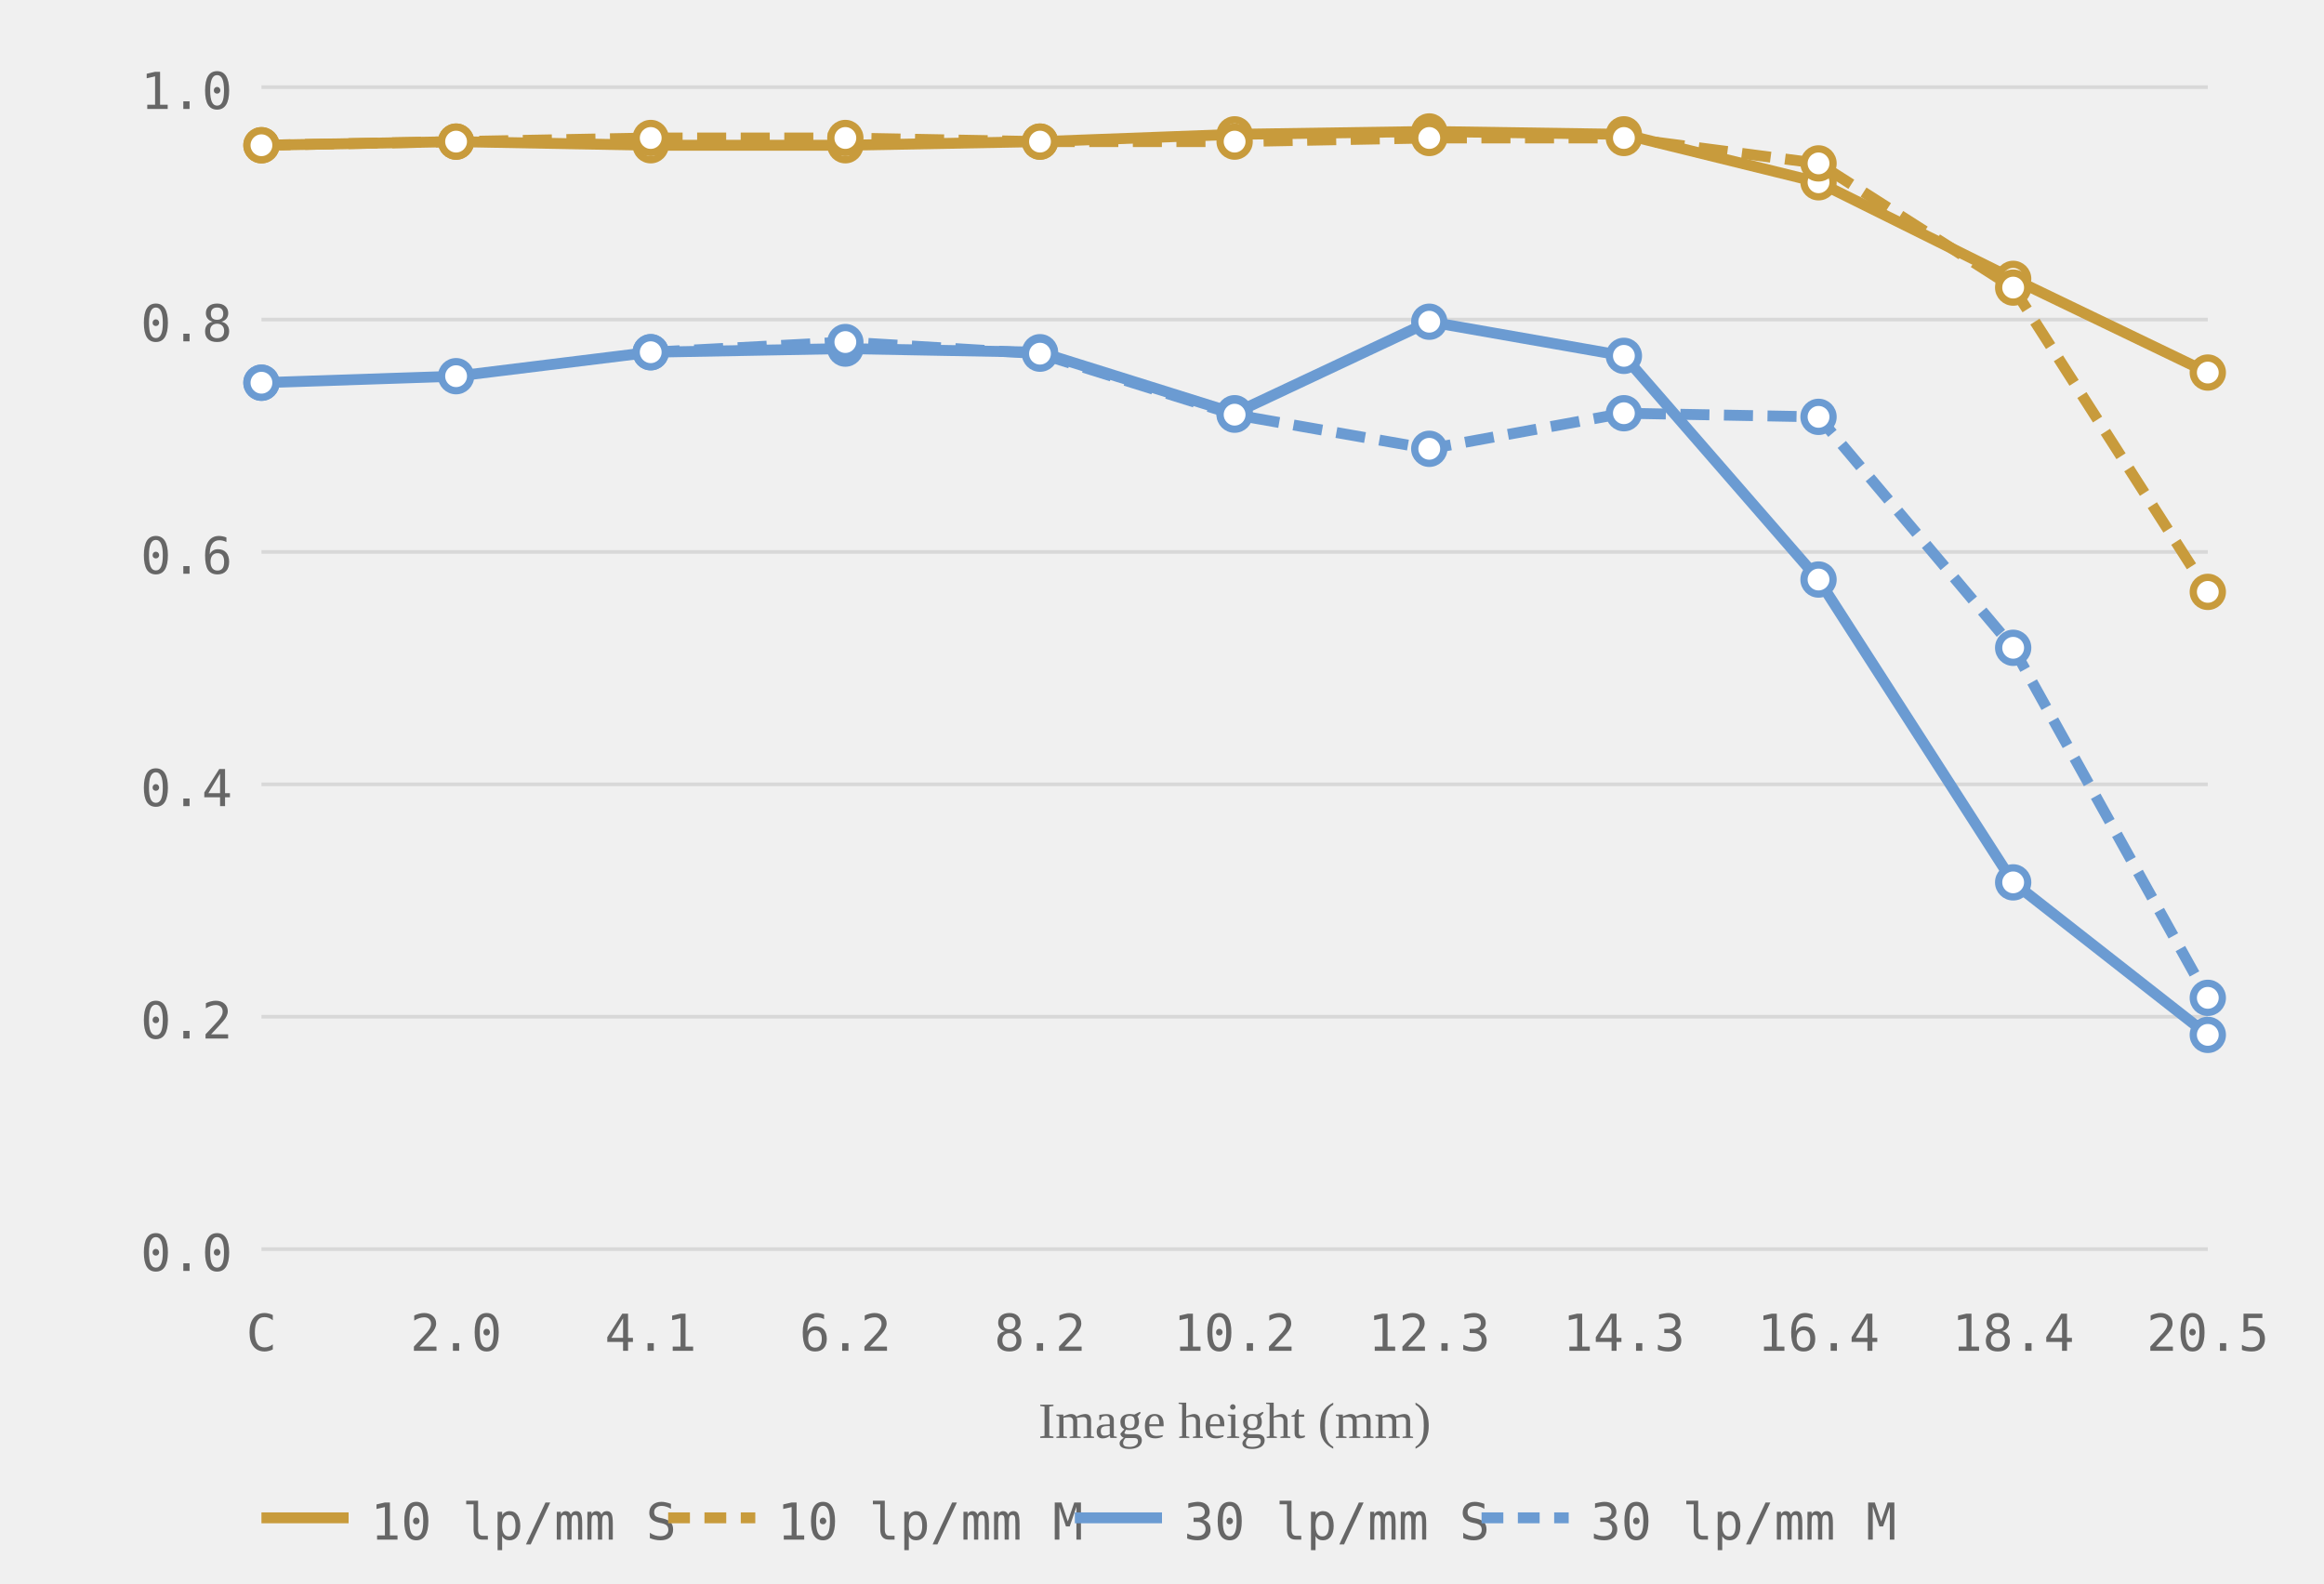
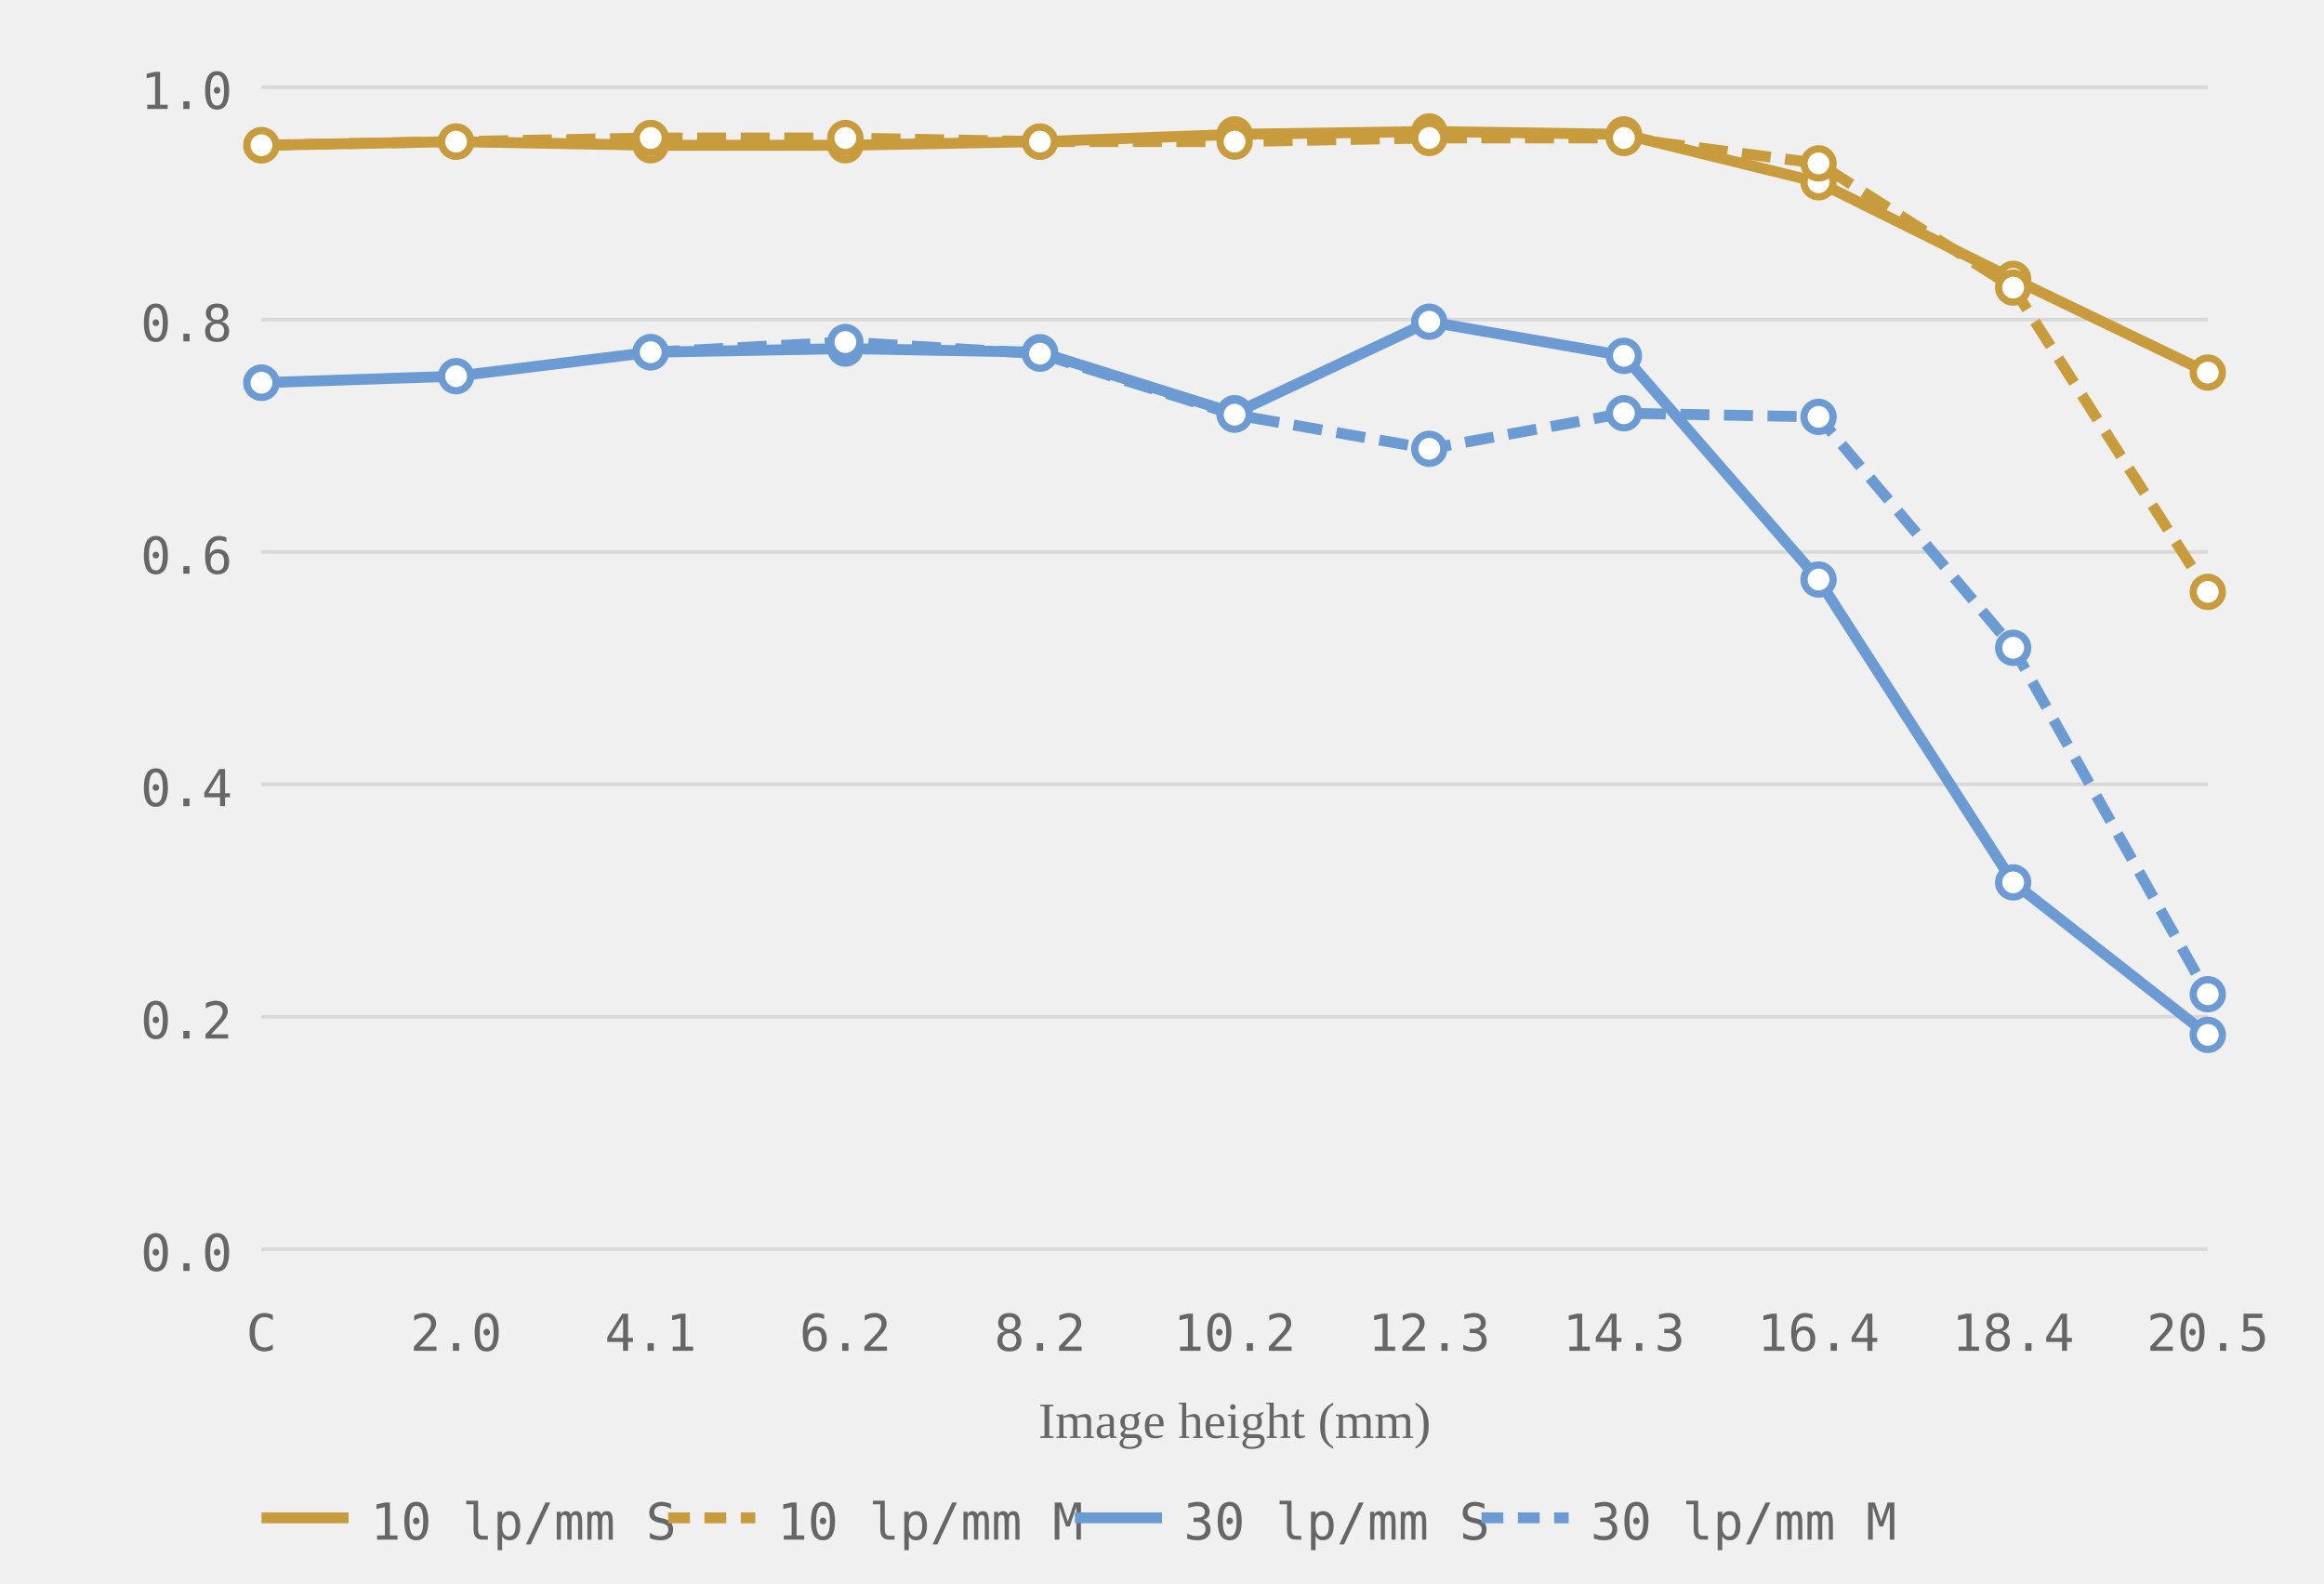
<svg xmlns="http://www.w3.org/2000/svg" viewBox="0 0 320 218" role="img" aria-label="MTF chart, generated from readings">
  <style>.grid-line { stroke: #d8d8d8; stroke-width: 0.5; }.axis-label { font-size: 7px; fill: #666666; font-family: ui-monospace, monospace; }.axis-y { text-anchor: end; }.axis-x { text-anchor: middle; }.axis-title { font-size: 7px; fill: #666666; text-anchor: middle; }.curve { fill: none; stroke-width: 1.5; }.curve-m { stroke-dasharray: 4 2; }.dot { fill: white; stroke-width: 1; }.legend-text { font-size: 7px; fill: #666666; font-family: ui-monospace, monospace; }</style>
  <line class="grid-line" x1="36" y1="172.0" x2="304" y2="172.0" />
  <line class="grid-line" x1="36" y1="140.0" x2="304" y2="140.0" />
  <line class="grid-line" x1="36" y1="108.0" x2="304" y2="108.0" />
  <line class="grid-line" x1="36" y1="76.0" x2="304" y2="76.0" />
  <line class="grid-line" x1="36" y1="44.0" x2="304" y2="44.0" />
  <line class="grid-line" x1="36" y1="12.0" x2="304" y2="12.0" />
  <text class="axis-label axis-y" x="32" y="175.0">0.0</text>
  <text class="axis-label axis-y" x="32" y="143.0">0.2</text>
  <text class="axis-label axis-y" x="32" y="111.0">0.4</text>
  <text class="axis-label axis-y" x="32" y="79.0">0.6</text>
  <text class="axis-label axis-y" x="32" y="47.0">0.8</text>
  <text class="axis-label axis-y" x="32" y="15.0">1.0</text>
  <text class="axis-label axis-x" x="36.0" y="186">C</text>
  <text class="axis-label axis-x" x="62.8" y="186">2.0</text>
  <text class="axis-label axis-x" x="89.6" y="186">4.1</text>
  <text class="axis-label axis-x" x="116.4" y="186">6.2</text>
  <text class="axis-label axis-x" x="143.2" y="186">8.2</text>
  <text class="axis-label axis-x" x="170.0" y="186">10.2</text>
  <text class="axis-label axis-x" x="196.8" y="186">12.3</text>
  <text class="axis-label axis-x" x="223.6" y="186">14.3</text>
  <text class="axis-label axis-x" x="250.4" y="186">16.4</text>
  <text class="axis-label axis-x" x="277.2" y="186">18.4</text>
  <text class="axis-label axis-x" x="304.0" y="186">20.5</text>
  <text class="axis-title" x="170.0" y="198">Image height (mm)</text>
  <polyline class="curve curve-10" style="stroke:#c89b3c" points="36.0,20.0 62.8,19.5 89.6,20.0 116.4,20.0 143.2,19.5 170.0,18.5 196.8,18.1 223.6,18.5 250.4,25.1 277.2,38.4 304.0,51.3" />
  <polyline class="curve curve-10 curve-m" style="stroke:#c89b3c" points="36.0,20.0 62.8,19.5 89.6,19.0 116.4,19.0 143.2,19.5 170.0,19.5 196.8,19.0 223.6,19.0 250.4,22.5 277.2,39.6 304.0,81.5" stroke-dasharray="4 2" />
  <polyline class="curve curve-30" style="stroke:#6b9bd2" points="36.0,52.7 62.8,51.8 89.6,48.5 116.4,48.0 143.2,48.5 170.0,56.9 196.8,44.3 223.6,49.0 250.4,79.8 277.2,121.5 304.0,142.5" />
-   <polyline class="curve curve-30 curve-m" style="stroke:#6b9bd2" points="89.6,48.5 116.4,47.1 143.2,48.7 170.0,57.1 196.8,61.8 223.6,56.9 250.4,57.4 277.2,89.2 304.0,137.4" stroke-dasharray="4 2" />
+   <polyline class="curve curve-30 curve-m" style="stroke:#6b9bd2" points="89.6,48.5 116.4,47.1 143.2,48.7 170.0,57.1 196.8,61.8 223.6,56.9 250.4,57.4 277.2,89.2 304.0,136.9" stroke-dasharray="4 2" />
  <circle class="dot dot-10" style="stroke:#c89b3c" cx="36.0" cy="20.0" r="2" />
  <circle class="dot dot-10" style="stroke:#c89b3c" cx="62.8" cy="19.5" r="2" />
  <circle class="dot dot-10" style="stroke:#c89b3c" cx="89.6" cy="20.0" r="2" />
  <circle class="dot dot-10" style="stroke:#c89b3c" cx="116.4" cy="20.0" r="2" />
  <circle class="dot dot-10" style="stroke:#c89b3c" cx="143.2" cy="19.5" r="2" />
  <circle class="dot dot-10" style="stroke:#c89b3c" cx="170.0" cy="18.5" r="2" />
  <circle class="dot dot-10" style="stroke:#c89b3c" cx="196.8" cy="18.1" r="2" />
  <circle class="dot dot-10" style="stroke:#c89b3c" cx="223.6" cy="18.5" r="2" />
  <circle class="dot dot-10" style="stroke:#c89b3c" cx="250.4" cy="25.1" r="2" />
  <circle class="dot dot-10" style="stroke:#c89b3c" cx="277.2" cy="38.4" r="2" />
  <circle class="dot dot-10" style="stroke:#c89b3c" cx="304.0" cy="51.3" r="2" />
  <circle class="dot dot-10" style="stroke:#c89b3c" cx="36.0" cy="20.0" r="2" />
  <circle class="dot dot-10" style="stroke:#c89b3c" cx="62.8" cy="19.5" r="2" />
  <circle class="dot dot-10" style="stroke:#c89b3c" cx="89.6" cy="19.0" r="2" />
  <circle class="dot dot-10" style="stroke:#c89b3c" cx="116.4" cy="19.0" r="2" />
  <circle class="dot dot-10" style="stroke:#c89b3c" cx="143.2" cy="19.5" r="2" />
  <circle class="dot dot-10" style="stroke:#c89b3c" cx="170.0" cy="19.5" r="2" />
  <circle class="dot dot-10" style="stroke:#c89b3c" cx="196.8" cy="19.0" r="2" />
  <circle class="dot dot-10" style="stroke:#c89b3c" cx="223.6" cy="19.0" r="2" />
  <circle class="dot dot-10" style="stroke:#c89b3c" cx="250.4" cy="22.5" r="2" />
  <circle class="dot dot-10" style="stroke:#c89b3c" cx="277.2" cy="39.6" r="2" />
  <circle class="dot dot-10" style="stroke:#c89b3c" cx="304.0" cy="81.5" r="2" />
  <circle class="dot dot-30" style="stroke:#6b9bd2" cx="36.0" cy="52.7" r="2" />
  <circle class="dot dot-30" style="stroke:#6b9bd2" cx="62.8" cy="51.8" r="2" />
  <circle class="dot dot-30" style="stroke:#6b9bd2" cx="89.6" cy="48.5" r="2" />
  <circle class="dot dot-30" style="stroke:#6b9bd2" cx="116.4" cy="48.0" r="2" />
  <circle class="dot dot-30" style="stroke:#6b9bd2" cx="143.2" cy="48.5" r="2" />
  <circle class="dot dot-30" style="stroke:#6b9bd2" cx="170.0" cy="56.9" r="2" />
  <circle class="dot dot-30" style="stroke:#6b9bd2" cx="196.8" cy="44.3" r="2" />
  <circle class="dot dot-30" style="stroke:#6b9bd2" cx="223.6" cy="49.0" r="2" />
  <circle class="dot dot-30" style="stroke:#6b9bd2" cx="250.4" cy="79.8" r="2" />
  <circle class="dot dot-30" style="stroke:#6b9bd2" cx="277.2" cy="121.5" r="2" />
  <circle class="dot dot-30" style="stroke:#6b9bd2" cx="304.0" cy="142.5" r="2" />
  <circle class="dot dot-30" style="stroke:#6b9bd2" cx="36.0" cy="52.7" r="2" />
  <circle class="dot dot-30" style="stroke:#6b9bd2" cx="89.6" cy="48.5" r="2" />
  <circle class="dot dot-30" style="stroke:#6b9bd2" cx="116.4" cy="47.1" r="2" />
  <circle class="dot dot-30" style="stroke:#6b9bd2" cx="143.2" cy="48.7" r="2" />
  <circle class="dot dot-30" style="stroke:#6b9bd2" cx="170.0" cy="57.1" r="2" />
  <circle class="dot dot-30" style="stroke:#6b9bd2" cx="196.8" cy="61.8" r="2" />
  <circle class="dot dot-30" style="stroke:#6b9bd2" cx="223.6" cy="56.9" r="2" />
  <circle class="dot dot-30" style="stroke:#6b9bd2" cx="250.4" cy="57.4" r="2" />
  <circle class="dot dot-30" style="stroke:#6b9bd2" cx="277.2" cy="89.2" r="2" />
-   <circle class="dot dot-30" style="stroke:#6b9bd2" cx="304.0" cy="137.4" r="2" />
+   <circle class="dot dot-30" style="stroke:#6b9bd2" cx="304.0" cy="136.9" r="2" />
  <line x1="36" y1="209" x2="48" y2="209" stroke="#c89b3c" stroke-width="1.5" />
  <text class="legend-text" x="51" y="212">10 lp/mm S</text>
  <line x1="92" y1="209" x2="104" y2="209" stroke="#c89b3c" stroke-width="1.5" stroke-dasharray="3 2" />
  <text class="legend-text" x="107" y="212">10 lp/mm M</text>
  <line x1="148" y1="209" x2="160" y2="209" stroke="#6b9bd2" stroke-width="1.5" />
  <text class="legend-text" x="163" y="212">30 lp/mm S</text>
  <line x1="204" y1="209" x2="216" y2="209" stroke="#6b9bd2" stroke-width="1.5" stroke-dasharray="3 2" />
  <text class="legend-text" x="219" y="212">30 lp/mm M</text>
</svg>
